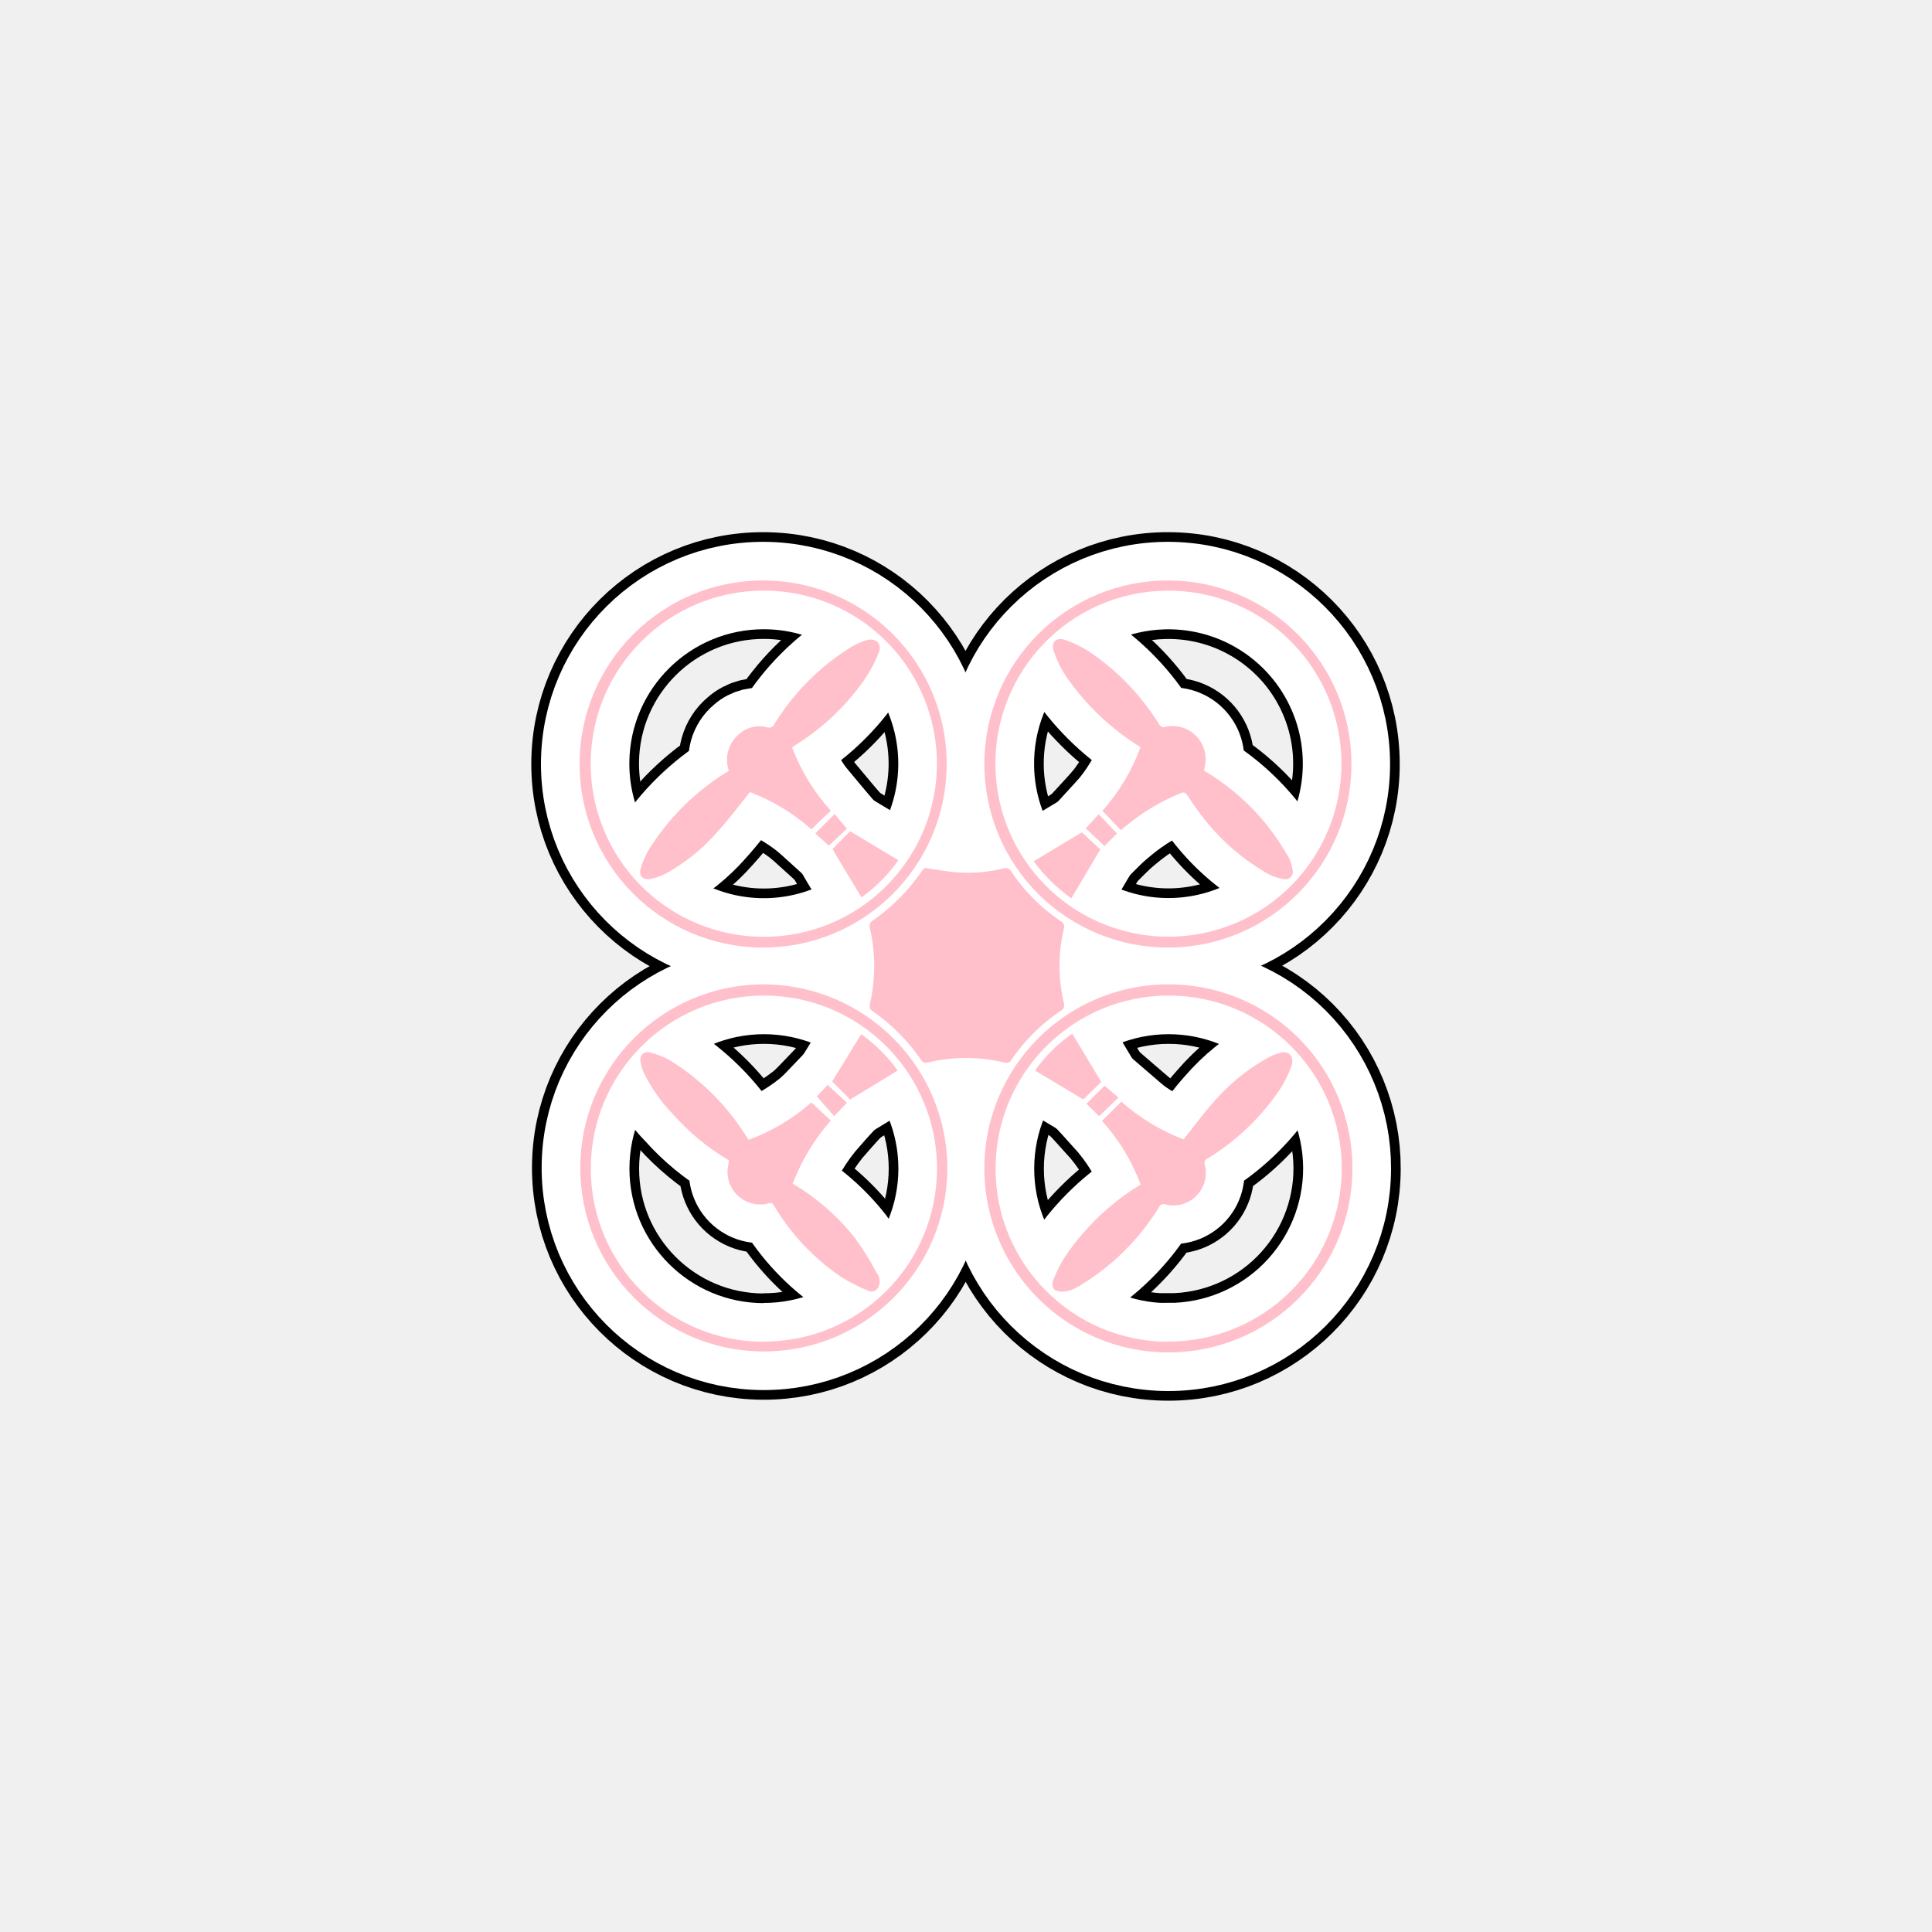
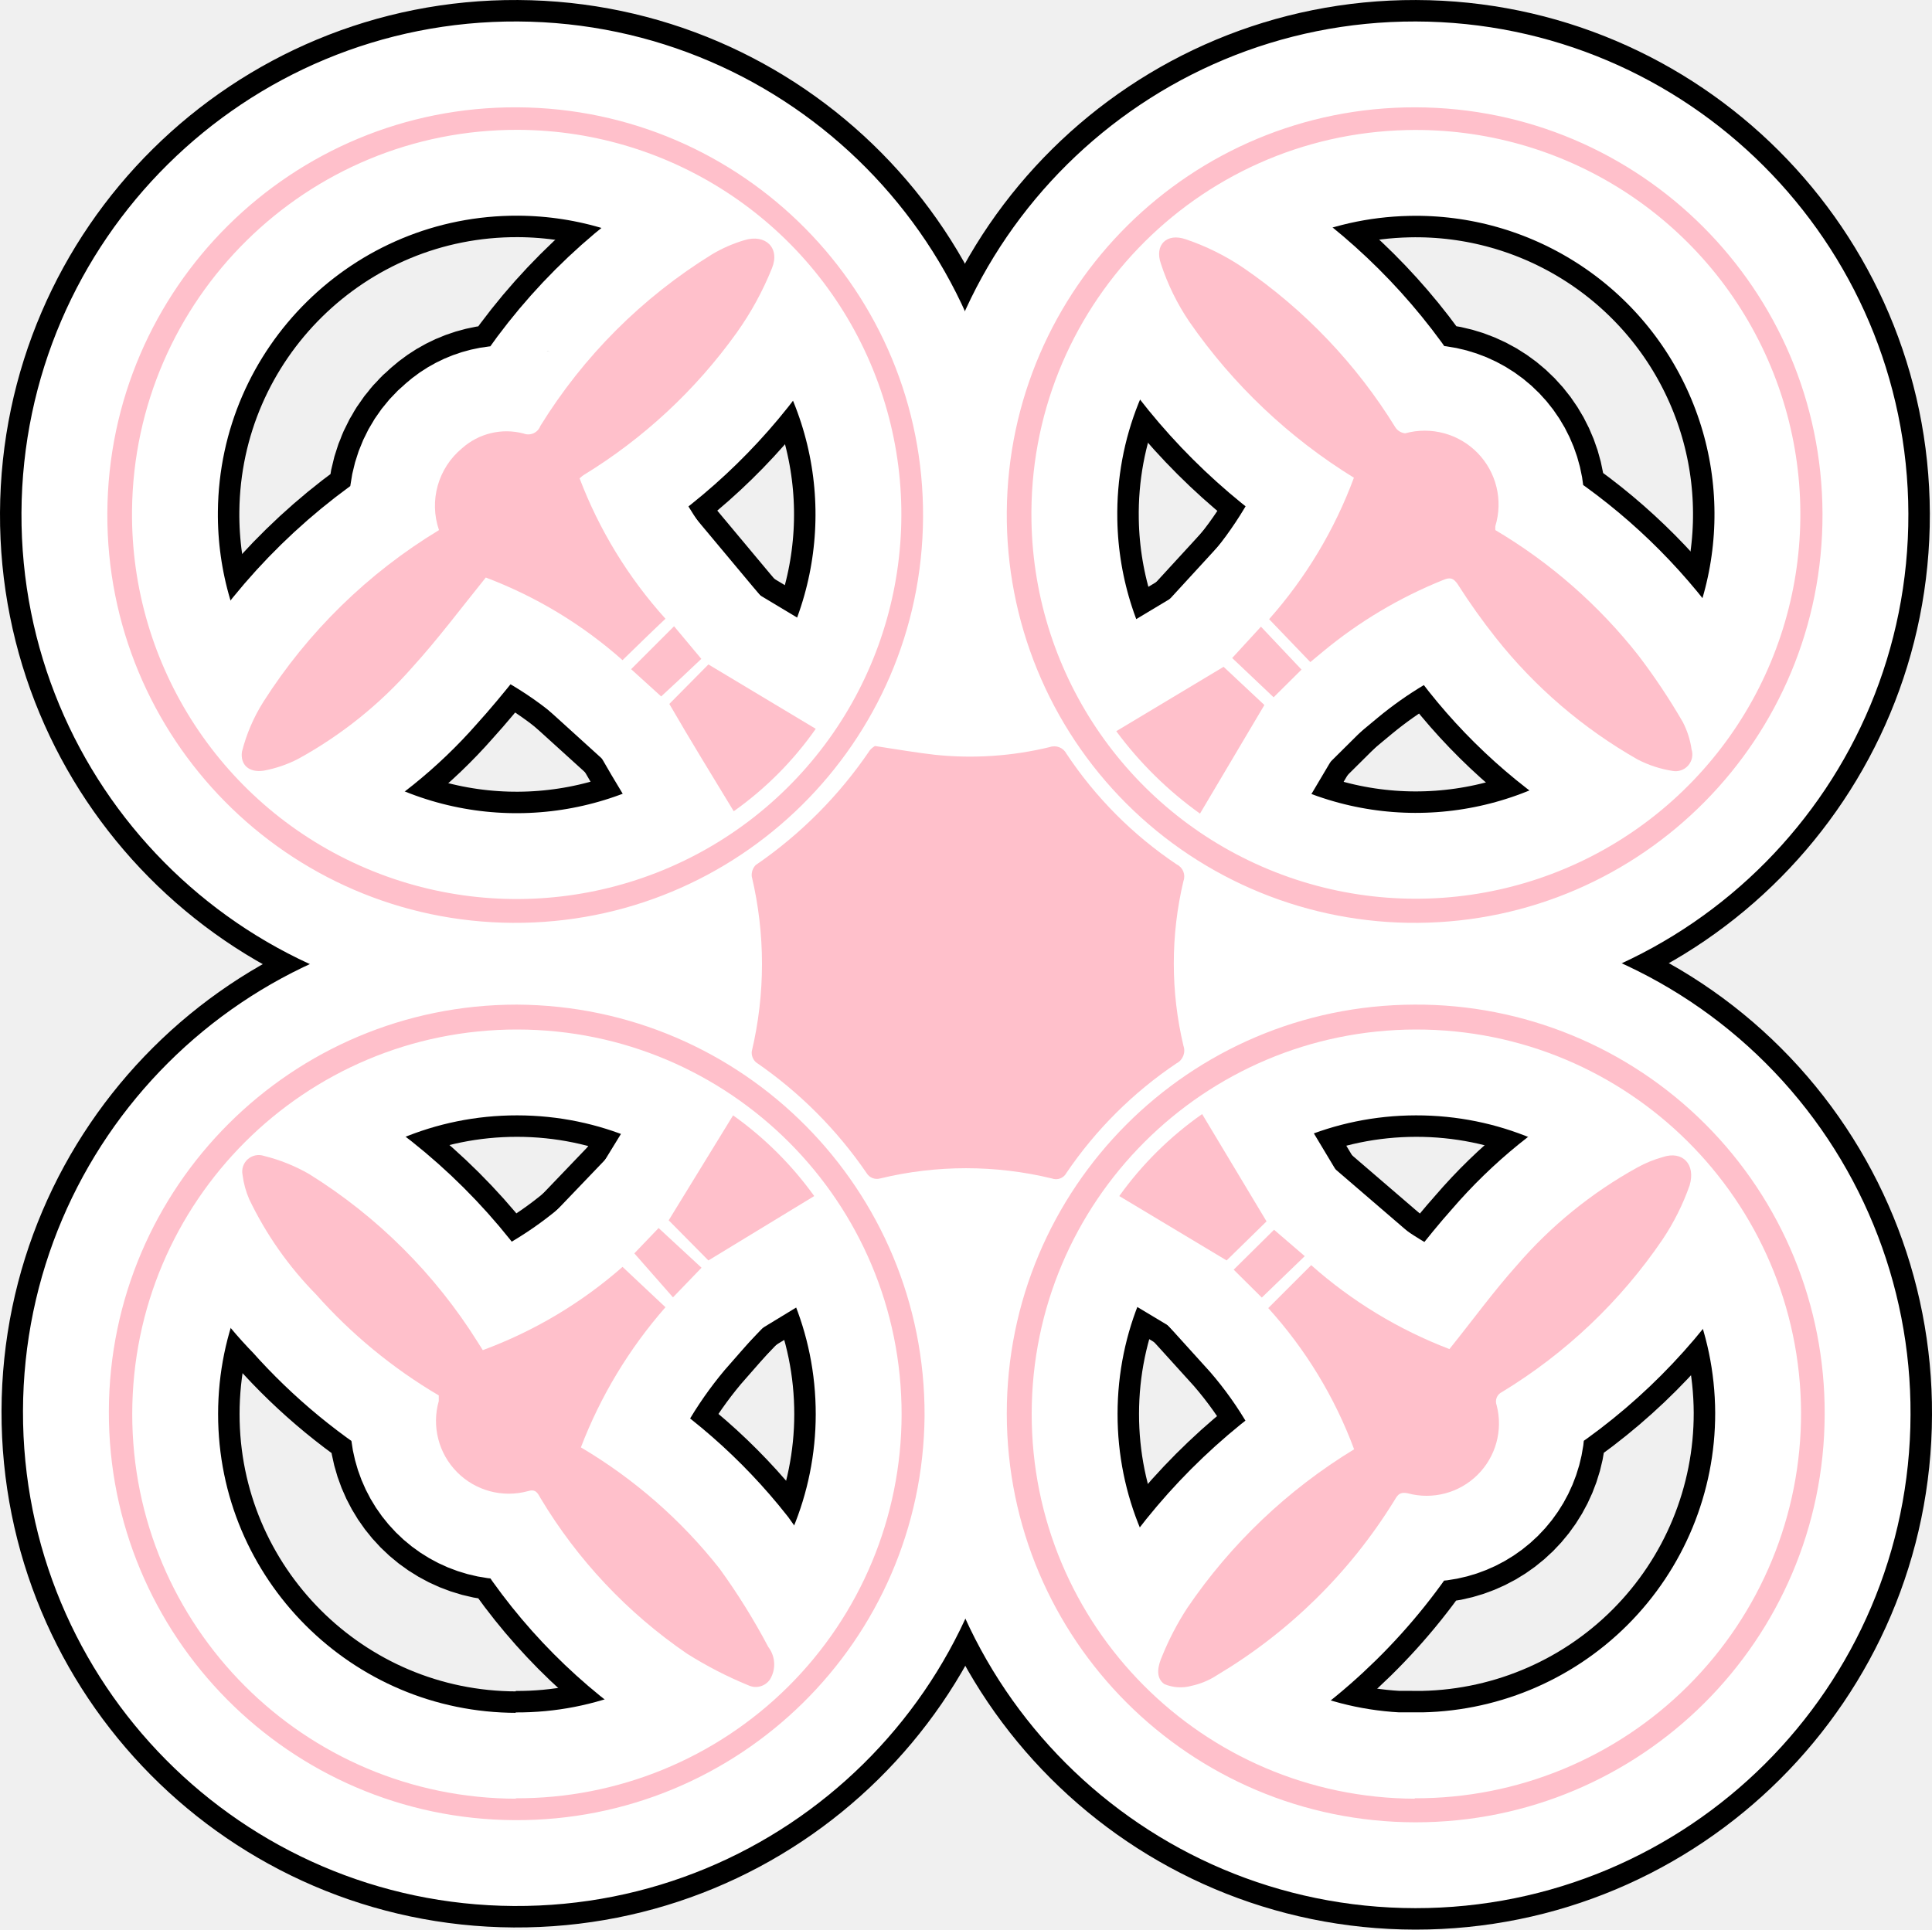
- <svg xmlns="http://www.w3.org/2000/svg" id="icon" viewBox="0 0 200 200">
-   <path stroke="black" stroke-width="10" d="M104.68,109.74a19,19,0,0,1,5.12-5.1.67.67,0,0,0,.33-.82,16.61,16.61,0,0,1,0-7.68.62.62,0,0,0-.31-.77,18.57,18.57,0,0,1-5.14-5.16.64.64,0,0,0-.78-.31,15.73,15.73,0,0,1-5.34.36c-.88-.1-1.75-.25-2.8-.41a.89.89,0,0,0-.24.2A20.24,20.24,0,0,1,90.2,95.4a.67.67,0,0,0-.18.53,17.67,17.67,0,0,1,0,8.15.6.6,0,0,0,.2.51,19.9,19.9,0,0,1,5.15,5.16A.56.56,0,0,0,96,110a17,17,0,0,1,8,0A.55.55,0,0,0,104.68,109.74Z" />
-   <path stroke="black" stroke-width="10" d="M78.88,98.09A19,19,0,1,0,60,79,19,19,0,0,0,78.88,98.09Zm.27-36.95a17.92,17.92,0,1,1-18,17.74A17.92,17.92,0,0,1,79.15,61.14Z" />
-   <path stroke="black" stroke-width="10" d="M79.07,101.9a19,19,0,1,0,19,19.17A19.09,19.09,0,0,0,79.07,101.9Zm0,37A17.92,17.92,0,1,1,97,121,17.9,17.9,0,0,1,79,138.88Z" />
-   <path stroke="black" stroke-width="10" d="M121.06,98.09A19,19,0,1,0,101.9,78.94,19,19,0,0,0,121.06,98.09Zm-.5-36.94a17.91,17.91,0,1,1-17.51,18.23A17.9,17.9,0,0,1,120.56,61.15Z" />
-   <path stroke="black" stroke-width="10" d="M120.9,101.9A19.05,19.05,0,1,0,140,121,19,19,0,0,0,120.9,101.9Zm0,37a17.92,17.92,0,1,1,18-18A17.93,17.93,0,0,1,120.91,138.88Z" />
-   <path stroke="black" stroke-width="10" d="M67.28,91a5.79,5.79,0,0,0,1.61-.55,19.66,19.66,0,0,0,5.32-4.27c1.19-1.31,2.25-2.73,3.42-4.18A20.52,20.52,0,0,1,84,85.85c.69-.67,1.33-1.3,2-1.93a20.8,20.8,0,0,1-4-6.54,1.37,1.37,0,0,1,.18-.15,24.46,24.46,0,0,0,7.14-6.64,14.46,14.46,0,0,0,1.64-3c.39-.95-.3-1.61-1.28-1.31a6.59,6.59,0,0,0-1.51.66,24.56,24.56,0,0,0-8,8,.6.6,0,0,1-.78.35,3.11,3.11,0,0,0-2.87.69,3.48,3.48,0,0,0-1.07,3.81,25.1,25.1,0,0,0-8.18,8,8.05,8.05,0,0,0-1,2.33C66.19,90.73,66.6,91.1,67.28,91Z" />
-   <path stroke="black" stroke-width="10" d="M86.18,87.89c1,1.73,2,3.35,3,5A15.87,15.87,0,0,0,93,89.05l-5-3Z" />
-   <path stroke="black" stroke-width="10" d="M86.4,84.27l-2,2,1.4,1.27c.61-.56,1.27-1.18,1.87-1.75Z" />
-   <path stroke="black" stroke-width="10" d="M88.52,128.18a23.4,23.4,0,0,0-6.46-5.65A21.63,21.63,0,0,1,86,116l-2-1.88A20.75,20.75,0,0,1,77.49,118l-.24-.38a24.6,24.6,0,0,0-7.84-7.82,8.11,8.11,0,0,0-2.11-.85.77.77,0,0,0-1,.89,4.13,4.13,0,0,0,.31,1.13,16.49,16.49,0,0,0,3.11,4.43,23.81,23.81,0,0,0,5.72,4.71c0,.11,0,.18,0,.26a3.39,3.39,0,0,0,4.15,4.2c.35-.11.45.07.58.31A23.26,23.26,0,0,0,87,132.14a18.52,18.52,0,0,0,2.87,1.48.8.8,0,0,0,1-.28,1.34,1.34,0,0,0-.08-1.51A30.33,30.33,0,0,0,88.52,128.18Z" />
-   <path stroke="black" stroke-width="10" d="M89.15,107.06l-3,4.89L88,113.82l4.93-3A16.27,16.27,0,0,0,89.15,107.06Z" />
-   <path stroke="black" stroke-width="10" d="M87.68,114.16l-2-1.85-1.13,1.18,1.8,2.05Z" />
-   <path stroke="black" stroke-width="10" d="M110.41,70.09a25.78,25.78,0,0,0,7.66,7.26,20.85,20.85,0,0,1-3.95,6.59l1.92,2,.59-.49a21.1,21.1,0,0,1,5.61-3.34c.33-.14.48-.07.67.21a29.7,29.7,0,0,0,1.78,2.5,22.83,22.83,0,0,0,6.6,5.66,5.32,5.32,0,0,0,1.62.53.78.78,0,0,0,.89-1,4,4,0,0,0-.41-1.28,29.63,29.63,0,0,0-2.06-3.09,24.1,24.1,0,0,0-6.67-5.85,1.08,1.08,0,0,1,0-.19,3.44,3.44,0,0,0-4.2-4.32A.62.62,0,0,1,120,75a24.73,24.73,0,0,0-7.08-7.43,11.17,11.17,0,0,0-2.68-1.33c-.89-.31-1.47.26-1.16,1.14A10.78,10.78,0,0,0,110.41,70.09Z" />
-   <path stroke="black" stroke-width="10" d="M110.9,93l3-5.06L112,86.16l-5,3A17.53,17.53,0,0,0,110.9,93Z" />
-   <path stroke="black" stroke-width="10" d="M112.4,85.75l1.93,1.83,1.3-1.29-1.89-2Z" />
-   <path stroke="black" stroke-width="10" d="M132.47,109a5.5,5.5,0,0,0-1.2.49,20.44,20.44,0,0,0-5.61,4.56c-1.1,1.23-2.07,2.57-3.14,3.9a21,21,0,0,1-6.44-3.91l-2,2a20.34,20.34,0,0,1,4,6.58,25.28,25.28,0,0,0-7.77,7.39,13.24,13.24,0,0,0-1.17,2.24c-.19.43-.34,1,.1,1.31a1.94,1.94,0,0,0,1.27.08,3.55,3.55,0,0,0,1.19-.5,24.34,24.34,0,0,0,8.22-8.08c.16-.25.23-.48.66-.39a3.37,3.37,0,0,0,4.14-4.1.49.49,0,0,1,.25-.62,24.29,24.29,0,0,0,7.48-7.11,11.21,11.21,0,0,0,1.26-2.52C134,109.34,133.38,108.7,132.47,109Z" />
-   <path stroke="black" stroke-width="10" d="M114,112l-3-5a16.1,16.1,0,0,0-3.86,3.82l5,3Z" />
-   <path stroke="black" stroke-width="10" d="M113.78,115.55l2-1.93-1.43-1.23-1.88,1.86Z" />
-   <path stroke="white" stroke-width="8" d="M104.68,109.74a19,19,0,0,1,5.12-5.1.67.67,0,0,0,.33-.82,16.61,16.61,0,0,1,0-7.68.62.62,0,0,0-.31-.77,18.57,18.57,0,0,1-5.14-5.16.64.64,0,0,0-.78-.31,15.73,15.73,0,0,1-5.34.36c-.88-.1-1.75-.25-2.8-.41a.89.89,0,0,0-.24.2A20.24,20.24,0,0,1,90.2,95.4a.67.67,0,0,0-.18.53,17.67,17.67,0,0,1,0,8.15.6.6,0,0,0,.2.51,19.9,19.9,0,0,1,5.15,5.16A.56.56,0,0,0,96,110a17,17,0,0,1,8,0A.55.55,0,0,0,104.68,109.74Z" />
-   <path stroke="white" stroke-width="8" d="M78.88,98.09A19,19,0,1,0,60,79,19,19,0,0,0,78.88,98.09Zm.27-36.95a17.92,17.92,0,1,1-18,17.74A17.92,17.92,0,0,1,79.15,61.14Z" />
-   <path stroke="white" stroke-width="8" d="M79.07,101.9a19,19,0,1,0,19,19.17A19.09,19.09,0,0,0,79.07,101.9Zm0,37A17.92,17.92,0,1,1,97,121,17.9,17.9,0,0,1,79,138.88Z" />
-   <path stroke="white" stroke-width="8" d="M121.06,98.09A19,19,0,1,0,101.9,78.94,19,19,0,0,0,121.06,98.09Zm-.5-36.94a17.91,17.91,0,1,1-17.51,18.23A17.9,17.9,0,0,1,120.56,61.15Z" />
-   <path stroke="white" stroke-width="8" d="M120.9,101.9A19.05,19.05,0,1,0,140,121,19,19,0,0,0,120.9,101.9Zm0,37a17.92,17.92,0,1,1,18-18A17.93,17.93,0,0,1,120.91,138.88Z" />
-   <path stroke="white" stroke-width="8" d="M67.28,91a5.79,5.79,0,0,0,1.61-.55,19.66,19.66,0,0,0,5.32-4.27c1.19-1.31,2.25-2.73,3.42-4.18A20.52,20.52,0,0,1,84,85.85c.69-.67,1.33-1.3,2-1.93a20.8,20.8,0,0,1-4-6.54,1.37,1.37,0,0,1,.18-.15,24.46,24.46,0,0,0,7.14-6.64,14.46,14.46,0,0,0,1.64-3c.39-.95-.3-1.61-1.28-1.31a6.59,6.59,0,0,0-1.51.66,24.56,24.56,0,0,0-8,8,.6.6,0,0,1-.78.35,3.11,3.11,0,0,0-2.87.69,3.48,3.48,0,0,0-1.07,3.81,25.1,25.1,0,0,0-8.18,8,8.05,8.05,0,0,0-1,2.33C66.19,90.73,66.6,91.1,67.28,91Z" />
-   <path stroke="white" stroke-width="8" d="M86.18,87.89c1,1.73,2,3.35,3,5A15.87,15.87,0,0,0,93,89.05l-5-3Z" />
-   <path stroke="white" stroke-width="8" d="M86.4,84.27l-2,2,1.4,1.27c.61-.56,1.27-1.18,1.87-1.75Z" />
-   <path stroke="white" stroke-width="8" d="M88.52,128.18a23.4,23.4,0,0,0-6.46-5.65A21.63,21.63,0,0,1,86,116l-2-1.88A20.75,20.75,0,0,1,77.49,118l-.24-.38a24.6,24.6,0,0,0-7.84-7.82,8.11,8.11,0,0,0-2.11-.85.77.77,0,0,0-1,.89,4.13,4.13,0,0,0,.31,1.13,16.49,16.49,0,0,0,3.11,4.43,23.81,23.81,0,0,0,5.72,4.71c0,.11,0,.18,0,.26a3.39,3.39,0,0,0,4.15,4.2c.35-.11.45.07.58.31A23.26,23.26,0,0,0,87,132.14a18.52,18.52,0,0,0,2.87,1.48.8.8,0,0,0,1-.28,1.34,1.34,0,0,0-.08-1.51A30.33,30.33,0,0,0,88.52,128.18Z" />
-   <path stroke="white" stroke-width="8" d="M89.15,107.06l-3,4.89L88,113.82l4.93-3A16.27,16.27,0,0,0,89.15,107.06Z" />
-   <path stroke="white" stroke-width="8" d="M87.68,114.16l-2-1.85-1.13,1.18,1.8,2.05Z" />
-   <path stroke="white" stroke-width="8" d="M110.41,70.09a25.78,25.78,0,0,0,7.66,7.26,20.85,20.85,0,0,1-3.95,6.59l1.92,2,.59-.49a21.1,21.1,0,0,1,5.61-3.34c.33-.14.48-.07.67.21a29.7,29.7,0,0,0,1.78,2.5,22.83,22.83,0,0,0,6.6,5.66,5.32,5.32,0,0,0,1.62.53.78.78,0,0,0,.89-1,4,4,0,0,0-.41-1.28,29.63,29.63,0,0,0-2.06-3.09,24.1,24.1,0,0,0-6.67-5.85,1.08,1.08,0,0,1,0-.19,3.44,3.44,0,0,0-4.2-4.32A.62.62,0,0,1,120,75a24.73,24.73,0,0,0-7.08-7.43,11.17,11.17,0,0,0-2.68-1.33c-.89-.31-1.47.26-1.16,1.14A10.78,10.78,0,0,0,110.41,70.09Z" />
-   <path stroke="white" stroke-width="8" d="M110.9,93l3-5.06L112,86.16l-5,3A17.53,17.53,0,0,0,110.9,93Z" />
-   <path stroke="white" stroke-width="8" d="M112.4,85.75l1.93,1.83,1.3-1.29-1.89-2Z" />
-   <path stroke="white" stroke-width="8" d="M132.47,109a5.5,5.5,0,0,0-1.2.49,20.44,20.44,0,0,0-5.61,4.56c-1.1,1.23-2.07,2.57-3.14,3.9a21,21,0,0,1-6.44-3.91l-2,2a20.34,20.34,0,0,1,4,6.58,25.28,25.28,0,0,0-7.77,7.39,13.24,13.24,0,0,0-1.17,2.24c-.19.43-.34,1,.1,1.31a1.94,1.94,0,0,0,1.27.08,3.55,3.55,0,0,0,1.19-.5,24.34,24.34,0,0,0,8.22-8.08c.16-.25.23-.48.66-.39a3.37,3.37,0,0,0,4.14-4.1.49.49,0,0,1,.25-.62,24.29,24.29,0,0,0,7.48-7.11,11.21,11.21,0,0,0,1.26-2.52C134,109.34,133.38,108.7,132.47,109Z" />
-   <path stroke="white" stroke-width="8" d="M114,112l-3-5a16.1,16.1,0,0,0-3.86,3.82l5,3Z" />
-   <path stroke="white" stroke-width="8" d="M113.78,115.55l2-1.93-1.43-1.23-1.88,1.86Z" />
-   <path fill="pink" d="M104.68,109.74a19,19,0,0,1,5.12-5.1.67.67,0,0,0,.33-.82,16.61,16.61,0,0,1,0-7.68.62.62,0,0,0-.31-.77,18.57,18.57,0,0,1-5.14-5.16.64.64,0,0,0-.78-.31,15.73,15.73,0,0,1-5.34.36c-.88-.1-1.75-.25-2.8-.41a.89.89,0,0,0-.24.2A20.24,20.24,0,0,1,90.2,95.4a.67.67,0,0,0-.18.53,17.67,17.67,0,0,1,0,8.15.6.6,0,0,0,.2.51,19.9,19.9,0,0,1,5.15,5.16A.56.56,0,0,0,96,110a17,17,0,0,1,8,0A.55.55,0,0,0,104.68,109.74Z" />
-   <path fill="pink" d="M78.88,98.09A19,19,0,1,0,60,79,19,19,0,0,0,78.88,98.09Zm.27-36.95a17.92,17.92,0,1,1-18,17.74A17.92,17.92,0,0,1,79.15,61.14Z" />
-   <path fill="pink" d="M79.07,101.9a19,19,0,1,0,19,19.17A19.09,19.09,0,0,0,79.07,101.9Zm0,37A17.92,17.92,0,1,1,97,121,17.9,17.9,0,0,1,79,138.88Z" />
-   <path fill="pink" d="M121.06,98.09A19,19,0,1,0,101.9,78.94,19,19,0,0,0,121.06,98.09Zm-.5-36.94a17.91,17.91,0,1,1-17.51,18.23A17.9,17.9,0,0,1,120.56,61.15Z" />
-   <path fill="pink" d="M120.9,101.9A19.05,19.05,0,1,0,140,121,19,19,0,0,0,120.9,101.9Zm0,37a17.92,17.92,0,1,1,18-18A17.93,17.93,0,0,1,120.91,138.88Z" />
-   <path fill="pink" d="M67.28,91a5.79,5.79,0,0,0,1.61-.55,19.66,19.66,0,0,0,5.32-4.27c1.19-1.31,2.25-2.73,3.42-4.18A20.52,20.52,0,0,1,84,85.85c.69-.67,1.33-1.3,2-1.93a20.8,20.8,0,0,1-4-6.54,1.37,1.37,0,0,1,.18-.15,24.46,24.46,0,0,0,7.14-6.64,14.46,14.46,0,0,0,1.64-3c.39-.95-.3-1.61-1.28-1.31a6.59,6.59,0,0,0-1.51.66,24.56,24.56,0,0,0-8,8,.6.6,0,0,1-.78.35,3.11,3.11,0,0,0-2.87.69,3.48,3.48,0,0,0-1.07,3.81,25.1,25.1,0,0,0-8.18,8,8.05,8.05,0,0,0-1,2.33C66.19,90.73,66.6,91.1,67.28,91Z" />
-   <path fill="pink" d="M86.18,87.89c1,1.73,2,3.35,3,5A15.87,15.87,0,0,0,93,89.05l-5-3Z" />
-   <path fill="pink" d="M86.4,84.27l-2,2,1.4,1.27c.61-.56,1.27-1.18,1.87-1.75Z" />
-   <path fill="pink" d="M88.52,128.18a23.4,23.4,0,0,0-6.46-5.65A21.63,21.63,0,0,1,86,116l-2-1.88A20.75,20.75,0,0,1,77.49,118l-.24-.38a24.6,24.6,0,0,0-7.84-7.82,8.11,8.11,0,0,0-2.11-.85.77.77,0,0,0-1,.89,4.13,4.13,0,0,0,.31,1.13,16.49,16.49,0,0,0,3.11,4.43,23.81,23.81,0,0,0,5.72,4.71c0,.11,0,.18,0,.26a3.39,3.39,0,0,0,4.15,4.2c.35-.11.45.07.58.31A23.26,23.26,0,0,0,87,132.14a18.52,18.52,0,0,0,2.87,1.48.8.8,0,0,0,1-.28,1.34,1.34,0,0,0-.08-1.51A30.33,30.33,0,0,0,88.52,128.18Z" />
-   <path fill="pink" d="M89.15,107.06l-3,4.89L88,113.82l4.93-3A16.27,16.27,0,0,0,89.15,107.06Z" />
-   <path fill="pink" d="M87.68,114.16l-2-1.85-1.13,1.18,1.8,2.05Z" />
-   <path fill="pink" d="M110.41,70.09a25.78,25.78,0,0,0,7.66,7.26,20.85,20.85,0,0,1-3.95,6.59l1.92,2,.59-.49a21.1,21.1,0,0,1,5.61-3.34c.33-.14.48-.07.67.21a29.7,29.7,0,0,0,1.78,2.5,22.83,22.83,0,0,0,6.6,5.66,5.32,5.32,0,0,0,1.62.53.78.78,0,0,0,.89-1,4,4,0,0,0-.41-1.28,29.63,29.63,0,0,0-2.06-3.09,24.1,24.1,0,0,0-6.67-5.85,1.08,1.08,0,0,1,0-.19,3.44,3.44,0,0,0-4.2-4.32A.62.62,0,0,1,120,75a24.73,24.73,0,0,0-7.08-7.43,11.17,11.17,0,0,0-2.68-1.33c-.89-.31-1.47.26-1.16,1.14A10.78,10.78,0,0,0,110.41,70.09Z" />
-   <path fill="pink" d="M110.9,93l3-5.06L112,86.16l-5,3A17.53,17.53,0,0,0,110.9,93Z" />
-   <path fill="pink" d="M112.4,85.75l1.93,1.83,1.3-1.29-1.89-2Z" />
-   <path fill="pink" d="M132.47,109a5.5,5.5,0,0,0-1.2.49,20.44,20.44,0,0,0-5.61,4.56c-1.1,1.23-2.07,2.57-3.14,3.9a21,21,0,0,1-6.44-3.91l-2,2a20.34,20.34,0,0,1,4,6.58,25.28,25.28,0,0,0-7.77,7.39,13.24,13.24,0,0,0-1.17,2.24c-.19.43-.34,1,.1,1.31a1.94,1.94,0,0,0,1.27.08,3.55,3.55,0,0,0,1.19-.5,24.34,24.34,0,0,0,8.22-8.08c.16-.25.23-.48.66-.39a3.37,3.37,0,0,0,4.14-4.1.49.49,0,0,1,.25-.62,24.29,24.29,0,0,0,7.48-7.11,11.21,11.21,0,0,0,1.26-2.52C134,109.34,133.38,108.7,132.47,109Z" />
-   <path fill="pink" d="M114,112l-3-5a16.1,16.1,0,0,0-3.86,3.82l5,3Z" />
-   <path fill="pink" d="M113.78,115.55l2-1.93-1.43-1.23-1.88,1.86Z" />
+ <svg xmlns="http://www.w3.org/2000/svg" id="icon" viewBox="0 0 90 89.911" version="1.1" width="90" height="89.911">
+   <defs id="defs51" />
+   <path stroke="#000000" stroke-width="10" d="m 49.68,54.65 a 19,19 0 0 1 5.12,-5.1 0.67,0.67 0 0 0 0.33,-0.82 16.61,16.61 0 0 1 0,-7.68 0.62,0.62 0 0 0 -0.31,-0.77 18.57,18.57 0 0 1 -5.14,-5.16 0.64,0.64 0 0 0 -0.78,-0.31 15.73,15.73 0 0 1 -5.34,0.36 c -0.88,-0.1 -1.75,-0.25 -2.8,-0.41 a 0.89,0.89 0 0 0 -0.24,0.2 20.24,20.24 0 0 1 -5.32,5.35 0.67,0.67 0 0 0 -0.18,0.53 17.67,17.67 0 0 1 0,8.15 0.6,0.6 0 0 0 0.2,0.51 19.9,19.9 0 0 1 5.15,5.16 0.56,0.56 0 0 0 0.63,0.25 17,17 0 0 1 8,0 0.55,0.55 0 0 0 0.68,-0.26 z" id="path1" />
+   <path stroke="#000000" stroke-width="10" d="m 23.88,43 a 19,19 0 1 0 -18.88,-19.09 19,19 0 0 0 18.88,19.09 z m 0.27,-36.95 A 17.92,17.92 0 1 1 6.15,23.79 17.92,17.92 0 0 1 24.15,6.05 Z" id="path2" />
+   <path stroke="#000000" stroke-width="10" d="m 24.07,46.81 a 19,19 0 1 0 19,19.17 19.09,19.09 0 0 0 -19,-19.17 z m 0,37 a 17.92,17.92 0 1 1 17.93,-17.9 17.9,17.9 0 0 1 -18,17.88 z" id="path3" />
+   <path stroke="#000000" stroke-width="10" d="m 66.06,43 a 19,19 0 1 0 -19.16,-19.15 19,19 0 0 0 19.16,19.15 z m -0.5,-36.94 a 17.91,17.91 0 1 1 -17.51,18.23 17.9,17.9 0 0 1 17.51,-18.23 z" id="path4" />
+   <path stroke="#000000" stroke-width="10" d="m 65.9,46.81 a 19.05,19.05 0 1 0 19.1,19.1 19,19 0 0 0 -19.1,-19.1 z m 0,37 a 17.92,17.92 0 1 1 18,-18 17.93,17.93 0 0 1 -17.99,17.98 z" id="path5" />
+   <path stroke="#000000" stroke-width="10" d="m 12.28,35.91 a 5.79,5.79 0 0 0 1.61,-0.55 19.66,19.66 0 0 0 5.32,-4.27 c 1.19,-1.31 2.25,-2.73 3.42,-4.18 a 20.52,20.52 0 0 1 6.37,3.85 c 0.69,-0.67 1.33,-1.3 2,-1.93 a 20.8,20.8 0 0 1 -4,-6.54 1.37,1.37 0 0 1 0.18,-0.15 24.46,24.46 0 0 0 7.14,-6.64 14.46,14.46 0 0 0 1.64,-3 c 0.39,-0.95 -0.3,-1.61 -1.28,-1.31 a 6.59,6.59 0 0 0 -1.51,0.66 24.56,24.56 0 0 0 -8,8 0.6,0.6 0 0 1 -0.78,0.35 3.11,3.11 0 0 0 -2.87,0.69 3.48,3.48 0 0 0 -1.07,3.81 25.1,25.1 0 0 0 -8.18,8 8.05,8.05 0 0 0 -1,2.33 c -0.08,0.61 0.33,0.98 1.01,0.88 z" id="path6" />
+   <path stroke="#000000" stroke-width="10" d="m 31.18,32.8 c 1,1.73 2,3.35 3,5 a 15.87,15.87 0 0 0 3.82,-3.84 l -5,-3 z" id="path7" />
+   <path stroke="#000000" stroke-width="10" d="m 31.4,29.18 -2,2 1.4,1.27 c 0.61,-0.56 1.27,-1.18 1.87,-1.75 z" id="path8" />
+   <path stroke="#000000" stroke-width="10" d="m 33.52,73.09 a 23.4,23.4 0 0 0 -6.46,-5.65 21.63,21.63 0 0 1 3.94,-6.53 l -2,-1.88 a 20.75,20.75 0 0 1 -6.51,3.88 l -0.24,-0.38 a 24.6,24.6 0 0 0 -7.84,-7.82 8.11,8.11 0 0 0 -2.11,-0.85 0.77,0.77 0 0 0 -1,0.89 4.13,4.13 0 0 0 0.31,1.13 16.49,16.49 0 0 0 3.11,4.43 23.81,23.81 0 0 0 5.72,4.71 c 0,0.11 0,0.18 0,0.26 a 3.39,3.39 0 0 0 4.15,4.2 c 0.35,-0.11 0.45,0.07 0.58,0.31 a 23.26,23.26 0 0 0 6.83,7.26 18.52,18.52 0 0 0 2.87,1.48 0.8,0.8 0 0 0 1,-0.28 1.34,1.34 0 0 0 -0.08,-1.51 30.33,30.33 0 0 0 -2.27,-3.65 z" id="path9" />
+   <path stroke="#000000" stroke-width="10" d="m 34.15,51.97 -3,4.89 1.85,1.87 4.93,-3 a 16.27,16.27 0 0 0 -3.78,-3.76 z" id="path10" />
+   <path stroke="#000000" stroke-width="10" d="m 32.68,59.07 -2,-1.85 -1.13,1.18 1.8,2.05 z" id="path11" />
+   <path stroke="#000000" stroke-width="10" d="m 55.41,15 a 25.78,25.78 0 0 0 7.66,7.26 20.85,20.85 0 0 1 -3.95,6.59 l 1.92,2 0.59,-0.49 a 21.1,21.1 0 0 1 5.61,-3.34 c 0.33,-0.14 0.48,-0.07 0.67,0.21 a 29.7,29.7 0 0 0 1.78,2.5 22.83,22.83 0 0 0 6.6,5.66 5.32,5.32 0 0 0 1.62,0.53 0.78,0.78 0 0 0 0.89,-1 4,4 0 0 0 -0.41,-1.28 29.63,29.63 0 0 0 -2.06,-3.09 24.1,24.1 0 0 0 -6.67,-5.85 1.08,1.08 0 0 1 0,-0.19 3.44,3.44 0 0 0 -4.2,-4.32 0.62,0.62 0 0 1 -0.46,-0.28 24.73,24.73 0 0 0 -7.08,-7.43 11.17,11.17 0 0 0 -2.68,-1.33 c -0.89,-0.31 -1.47,0.26 -1.16,1.14 a 10.78,10.78 0 0 0 1.33,2.71 z" id="path12" />
+   <path stroke="#000000" stroke-width="10" d="m 55.9,37.91 3,-5.06 -1.9,-1.78 -5,3 a 17.53,17.53 0 0 0 3.9,3.84 z" id="path13" />
+   <path stroke="#000000" stroke-width="10" d="m 57.4,30.66 1.93,1.83 1.3,-1.29 -1.89,-2 z" id="path14" />
+   <path stroke="#000000" stroke-width="10" d="m 77.47,53.91 a 5.5,5.5 0 0 0 -1.2,0.49 20.44,20.44 0 0 0 -5.61,4.56 c -1.1,1.23 -2.07,2.57 -3.14,3.9 a 21,21 0 0 1 -6.44,-3.91 l -2,2 a 20.34,20.34 0 0 1 4,6.58 25.28,25.28 0 0 0 -7.77,7.39 13.24,13.24 0 0 0 -1.17,2.24 c -0.19,0.43 -0.34,1 0.1,1.31 a 1.94,1.94 0 0 0 1.27,0.08 3.55,3.55 0 0 0 1.19,-0.5 24.34,24.34 0 0 0 8.22,-8.08 c 0.16,-0.25 0.23,-0.48 0.66,-0.39 a 3.37,3.37 0 0 0 4.14,-4.1 0.49,0.49 0 0 1 0.25,-0.62 24.29,24.29 0 0 0 7.48,-7.11 11.21,11.21 0 0 0 1.26,-2.52 c 0.29,-0.98 -0.33,-1.62 -1.24,-1.32 z" id="path15" />
+   <path stroke="#000000" stroke-width="10" d="m 59,56.91 -3,-5 a 16.1,16.1 0 0 0 -3.86,3.82 l 5,3 z" id="path16" />
+   <path stroke="#000000" stroke-width="10" d="m 58.78,60.46 2,-1.93 -1.43,-1.23 -1.88,1.86 z" id="path17" />
+   <path stroke="#ffffff" stroke-width="8" d="m 49.68,54.65 a 19,19 0 0 1 5.12,-5.1 0.67,0.67 0 0 0 0.33,-0.82 16.61,16.61 0 0 1 0,-7.68 0.62,0.62 0 0 0 -0.31,-0.77 18.57,18.57 0 0 1 -5.14,-5.16 0.64,0.64 0 0 0 -0.78,-0.31 15.73,15.73 0 0 1 -5.34,0.36 c -0.88,-0.1 -1.75,-0.25 -2.8,-0.41 a 0.89,0.89 0 0 0 -0.24,0.2 20.24,20.24 0 0 1 -5.32,5.35 0.67,0.67 0 0 0 -0.18,0.53 17.67,17.67 0 0 1 0,8.15 0.6,0.6 0 0 0 0.2,0.51 19.9,19.9 0 0 1 5.15,5.16 0.56,0.56 0 0 0 0.63,0.25 17,17 0 0 1 8,0 0.55,0.55 0 0 0 0.68,-0.26 z" id="path18" />
+   <path stroke="#ffffff" stroke-width="8" d="m 23.88,43 a 19,19 0 1 0 -18.88,-19.09 19,19 0 0 0 18.88,19.09 z m 0.27,-36.95 A 17.92,17.92 0 1 1 6.15,23.79 17.92,17.92 0 0 1 24.15,6.05 Z" id="path19" />
+   <path stroke="#ffffff" stroke-width="8" d="m 24.07,46.81 a 19,19 0 1 0 19,19.17 19.09,19.09 0 0 0 -19,-19.17 z m 0,37 a 17.92,17.92 0 1 1 17.93,-17.9 17.9,17.9 0 0 1 -18,17.88 z" id="path20" />
+   <path stroke="#ffffff" stroke-width="8" d="m 66.06,43 a 19,19 0 1 0 -19.16,-19.15 19,19 0 0 0 19.16,19.15 z m -0.5,-36.94 a 17.91,17.91 0 1 1 -17.51,18.23 17.9,17.9 0 0 1 17.51,-18.23 z" id="path21" />
+   <path stroke="#ffffff" stroke-width="8" d="m 65.9,46.81 a 19.05,19.05 0 1 0 19.1,19.1 19,19 0 0 0 -19.1,-19.1 z m 0,37 a 17.92,17.92 0 1 1 18,-18 17.93,17.93 0 0 1 -17.99,17.98 z" id="path22" />
+   <path stroke="#ffffff" stroke-width="8" d="m 12.28,35.91 a 5.79,5.79 0 0 0 1.61,-0.55 19.66,19.66 0 0 0 5.32,-4.27 c 1.19,-1.31 2.25,-2.73 3.42,-4.18 a 20.52,20.52 0 0 1 6.37,3.85 c 0.69,-0.67 1.33,-1.3 2,-1.93 a 20.8,20.8 0 0 1 -4,-6.54 1.37,1.37 0 0 1 0.18,-0.15 24.46,24.46 0 0 0 7.14,-6.64 14.46,14.46 0 0 0 1.64,-3 c 0.39,-0.95 -0.3,-1.61 -1.28,-1.31 a 6.59,6.59 0 0 0 -1.51,0.66 24.56,24.56 0 0 0 -8,8 0.6,0.6 0 0 1 -0.78,0.35 3.11,3.11 0 0 0 -2.87,0.69 3.48,3.48 0 0 0 -1.07,3.81 25.1,25.1 0 0 0 -8.18,8 8.05,8.05 0 0 0 -1,2.33 c -0.08,0.61 0.33,0.98 1.01,0.88 z" id="path23" />
+   <path stroke="#ffffff" stroke-width="8" d="m 31.18,32.8 c 1,1.73 2,3.35 3,5 a 15.87,15.87 0 0 0 3.82,-3.84 l -5,-3 z" id="path24" />
+   <path stroke="#ffffff" stroke-width="8" d="m 31.4,29.18 -2,2 1.4,1.27 c 0.61,-0.56 1.27,-1.18 1.87,-1.75 z" id="path25" />
+   <path stroke="#ffffff" stroke-width="8" d="m 33.52,73.09 a 23.4,23.4 0 0 0 -6.46,-5.65 21.63,21.63 0 0 1 3.94,-6.53 l -2,-1.88 a 20.75,20.75 0 0 1 -6.51,3.88 l -0.24,-0.38 a 24.6,24.6 0 0 0 -7.84,-7.82 8.11,8.11 0 0 0 -2.11,-0.85 0.77,0.77 0 0 0 -1,0.89 4.13,4.13 0 0 0 0.31,1.13 16.49,16.49 0 0 0 3.11,4.43 23.81,23.81 0 0 0 5.72,4.71 c 0,0.11 0,0.18 0,0.26 a 3.39,3.39 0 0 0 4.15,4.2 c 0.35,-0.11 0.45,0.07 0.58,0.31 a 23.26,23.26 0 0 0 6.83,7.26 18.52,18.52 0 0 0 2.87,1.48 0.8,0.8 0 0 0 1,-0.28 1.34,1.34 0 0 0 -0.08,-1.51 30.33,30.33 0 0 0 -2.27,-3.65 z" id="path26" />
+   <path stroke="#ffffff" stroke-width="8" d="m 34.15,51.97 -3,4.89 1.85,1.87 4.93,-3 a 16.27,16.27 0 0 0 -3.78,-3.76 z" id="path27" />
+   <path stroke="#ffffff" stroke-width="8" d="m 32.68,59.07 -2,-1.85 -1.13,1.18 1.8,2.05 z" id="path28" />
+   <path stroke="#ffffff" stroke-width="8" d="m 55.41,15 a 25.78,25.78 0 0 0 7.66,7.26 20.85,20.85 0 0 1 -3.95,6.59 l 1.92,2 0.59,-0.49 a 21.1,21.1 0 0 1 5.61,-3.34 c 0.33,-0.14 0.48,-0.07 0.67,0.21 a 29.7,29.7 0 0 0 1.78,2.5 22.83,22.83 0 0 0 6.6,5.66 5.32,5.32 0 0 0 1.62,0.53 0.78,0.78 0 0 0 0.89,-1 4,4 0 0 0 -0.41,-1.28 29.63,29.63 0 0 0 -2.06,-3.09 24.1,24.1 0 0 0 -6.67,-5.85 1.08,1.08 0 0 1 0,-0.19 3.44,3.44 0 0 0 -4.2,-4.32 0.62,0.62 0 0 1 -0.46,-0.28 24.73,24.73 0 0 0 -7.08,-7.43 11.17,11.17 0 0 0 -2.68,-1.33 c -0.89,-0.31 -1.47,0.26 -1.16,1.14 a 10.78,10.78 0 0 0 1.33,2.71 z" id="path29" />
+   <path stroke="#ffffff" stroke-width="8" d="m 55.9,37.91 3,-5.06 -1.9,-1.78 -5,3 a 17.53,17.53 0 0 0 3.9,3.84 z" id="path30" />
+   <path stroke="#ffffff" stroke-width="8" d="m 57.4,30.66 1.93,1.83 1.3,-1.29 -1.89,-2 z" id="path31" />
+   <path stroke="#ffffff" stroke-width="8" d="m 77.47,53.91 a 5.5,5.5 0 0 0 -1.2,0.49 20.44,20.44 0 0 0 -5.61,4.56 c -1.1,1.23 -2.07,2.57 -3.14,3.9 a 21,21 0 0 1 -6.44,-3.91 l -2,2 a 20.34,20.34 0 0 1 4,6.58 25.28,25.28 0 0 0 -7.77,7.39 13.24,13.24 0 0 0 -1.17,2.24 c -0.19,0.43 -0.34,1 0.1,1.31 a 1.94,1.94 0 0 0 1.27,0.08 3.55,3.55 0 0 0 1.19,-0.5 24.34,24.34 0 0 0 8.22,-8.08 c 0.16,-0.25 0.23,-0.48 0.66,-0.39 a 3.37,3.37 0 0 0 4.14,-4.1 0.49,0.49 0 0 1 0.25,-0.62 24.29,24.29 0 0 0 7.48,-7.11 11.21,11.21 0 0 0 1.26,-2.52 c 0.29,-0.98 -0.33,-1.62 -1.24,-1.32 z" id="path32" />
+   <path stroke="#ffffff" stroke-width="8" d="m 59,56.91 -3,-5 a 16.1,16.1 0 0 0 -3.86,3.82 l 5,3 z" id="path33" />
+   <path stroke="#ffffff" stroke-width="8" d="m 58.78,60.46 2,-1.93 -1.43,-1.23 -1.88,1.86 z" id="path34" />
+   <path fill="#ffc0cb" d="m 49.68,54.65 a 19,19 0 0 1 5.12,-5.1 0.67,0.67 0 0 0 0.33,-0.82 16.61,16.61 0 0 1 0,-7.68 0.62,0.62 0 0 0 -0.31,-0.77 18.57,18.57 0 0 1 -5.14,-5.16 0.64,0.64 0 0 0 -0.78,-0.31 15.73,15.73 0 0 1 -5.34,0.36 c -0.88,-0.1 -1.75,-0.25 -2.8,-0.41 a 0.89,0.89 0 0 0 -0.24,0.2 20.24,20.24 0 0 1 -5.32,5.35 0.67,0.67 0 0 0 -0.18,0.53 17.67,17.67 0 0 1 0,8.15 0.6,0.6 0 0 0 0.2,0.51 19.9,19.9 0 0 1 5.15,5.16 0.56,0.56 0 0 0 0.63,0.25 17,17 0 0 1 8,0 0.55,0.55 0 0 0 0.68,-0.26 z" id="path35" />
+   <path fill="#ffc0cb" d="m 23.88,43 a 19,19 0 1 0 -18.88,-19.09 19,19 0 0 0 18.88,19.09 z m 0.27,-36.95 A 17.92,17.92 0 1 1 6.15,23.79 17.92,17.92 0 0 1 24.15,6.05 Z" id="path36" />
+   <path fill="#ffc0cb" d="m 24.07,46.81 a 19,19 0 1 0 19,19.17 19.09,19.09 0 0 0 -19,-19.17 z m 0,37 a 17.92,17.92 0 1 1 17.93,-17.9 17.9,17.9 0 0 1 -18,17.88 z" id="path37" />
+   <path fill="#ffc0cb" d="m 66.06,43 a 19,19 0 1 0 -19.16,-19.15 19,19 0 0 0 19.16,19.15 z m -0.5,-36.94 a 17.91,17.91 0 1 1 -17.51,18.23 17.9,17.9 0 0 1 17.51,-18.23 z" id="path38" />
+   <path fill="#ffc0cb" d="m 65.9,46.81 a 19.05,19.05 0 1 0 19.1,19.1 19,19 0 0 0 -19.1,-19.1 z m 0,37 a 17.92,17.92 0 1 1 18,-18 17.93,17.93 0 0 1 -17.99,17.98 z" id="path39" />
+   <path fill="#ffc0cb" d="m 12.28,35.91 a 5.79,5.79 0 0 0 1.61,-0.55 19.66,19.66 0 0 0 5.32,-4.27 c 1.19,-1.31 2.25,-2.73 3.42,-4.18 a 20.52,20.52 0 0 1 6.37,3.85 c 0.69,-0.67 1.33,-1.3 2,-1.93 a 20.8,20.8 0 0 1 -4,-6.54 1.37,1.37 0 0 1 0.18,-0.15 24.46,24.46 0 0 0 7.14,-6.64 14.46,14.46 0 0 0 1.64,-3 c 0.39,-0.95 -0.3,-1.61 -1.28,-1.31 a 6.59,6.59 0 0 0 -1.51,0.66 24.56,24.56 0 0 0 -8,8 0.6,0.6 0 0 1 -0.78,0.35 3.11,3.11 0 0 0 -2.87,0.69 3.48,3.48 0 0 0 -1.07,3.81 25.1,25.1 0 0 0 -8.18,8 8.05,8.05 0 0 0 -1,2.33 c -0.08,0.61 0.33,0.98 1.01,0.88 z" id="path40" />
+   <path fill="#ffc0cb" d="m 31.18,32.8 c 1,1.73 2,3.35 3,5 a 15.87,15.87 0 0 0 3.82,-3.84 l -5,-3 z" id="path41" />
+   <path fill="#ffc0cb" d="m 31.4,29.18 -2,2 1.4,1.27 c 0.61,-0.56 1.27,-1.18 1.87,-1.75 z" id="path42" />
+   <path fill="#ffc0cb" d="m 33.52,73.09 a 23.4,23.4 0 0 0 -6.46,-5.65 21.63,21.63 0 0 1 3.94,-6.53 l -2,-1.88 a 20.75,20.75 0 0 1 -6.51,3.88 l -0.24,-0.38 a 24.6,24.6 0 0 0 -7.84,-7.82 8.11,8.11 0 0 0 -2.11,-0.85 0.77,0.77 0 0 0 -1,0.89 4.13,4.13 0 0 0 0.31,1.13 16.49,16.49 0 0 0 3.11,4.43 23.81,23.81 0 0 0 5.72,4.71 c 0,0.11 0,0.18 0,0.26 a 3.39,3.39 0 0 0 4.15,4.2 c 0.35,-0.11 0.45,0.07 0.58,0.31 a 23.26,23.26 0 0 0 6.83,7.26 18.52,18.52 0 0 0 2.87,1.48 0.8,0.8 0 0 0 1,-0.28 1.34,1.34 0 0 0 -0.08,-1.51 30.33,30.33 0 0 0 -2.27,-3.65 z" id="path43" />
+   <path fill="#ffc0cb" d="m 34.15,51.97 -3,4.89 1.85,1.87 4.93,-3 a 16.27,16.27 0 0 0 -3.78,-3.76 z" id="path44" />
+   <path fill="#ffc0cb" d="m 32.68,59.07 -2,-1.85 -1.13,1.18 1.8,2.05 z" id="path45" />
+   <path fill="#ffc0cb" d="m 55.41,15 a 25.78,25.78 0 0 0 7.66,7.26 20.85,20.85 0 0 1 -3.95,6.59 l 1.92,2 0.59,-0.49 a 21.1,21.1 0 0 1 5.61,-3.34 c 0.33,-0.14 0.48,-0.07 0.67,0.21 a 29.7,29.7 0 0 0 1.78,2.5 22.83,22.83 0 0 0 6.6,5.66 5.32,5.32 0 0 0 1.62,0.53 0.78,0.78 0 0 0 0.89,-1 4,4 0 0 0 -0.41,-1.28 29.63,29.63 0 0 0 -2.06,-3.09 24.1,24.1 0 0 0 -6.67,-5.85 1.08,1.08 0 0 1 0,-0.19 3.44,3.44 0 0 0 -4.2,-4.32 0.62,0.62 0 0 1 -0.46,-0.28 24.73,24.73 0 0 0 -7.08,-7.43 11.17,11.17 0 0 0 -2.68,-1.33 c -0.89,-0.31 -1.47,0.26 -1.16,1.14 a 10.78,10.78 0 0 0 1.33,2.71 z" id="path46" />
+   <path fill="#ffc0cb" d="m 55.9,37.91 3,-5.06 -1.9,-1.78 -5,3 a 17.53,17.53 0 0 0 3.9,3.84 z" id="path47" />
+   <path fill="#ffc0cb" d="m 57.4,30.66 1.93,1.83 1.3,-1.29 -1.89,-2 z" id="path48" />
+   <path fill="#ffc0cb" d="m 77.47,53.91 a 5.5,5.5 0 0 0 -1.2,0.49 20.44,20.44 0 0 0 -5.61,4.56 c -1.1,1.23 -2.07,2.57 -3.14,3.9 a 21,21 0 0 1 -6.44,-3.91 l -2,2 a 20.34,20.34 0 0 1 4,6.58 25.28,25.28 0 0 0 -7.77,7.39 13.24,13.24 0 0 0 -1.17,2.24 c -0.19,0.43 -0.34,1 0.1,1.31 a 1.94,1.94 0 0 0 1.27,0.08 3.55,3.55 0 0 0 1.19,-0.5 24.34,24.34 0 0 0 8.22,-8.08 c 0.16,-0.25 0.23,-0.48 0.66,-0.39 a 3.37,3.37 0 0 0 4.14,-4.1 0.49,0.49 0 0 1 0.25,-0.62 24.29,24.29 0 0 0 7.48,-7.11 11.21,11.21 0 0 0 1.26,-2.52 c 0.29,-0.98 -0.33,-1.62 -1.24,-1.32 z" id="path49" />
+   <path fill="#ffc0cb" d="m 59,56.91 -3,-5 a 16.1,16.1 0 0 0 -3.86,3.82 l 5,3 z" id="path50" />
+   <path fill="#ffc0cb" d="m 58.78,60.46 2,-1.93 -1.43,-1.23 -1.88,1.86 z" id="path51" />
</svg>
